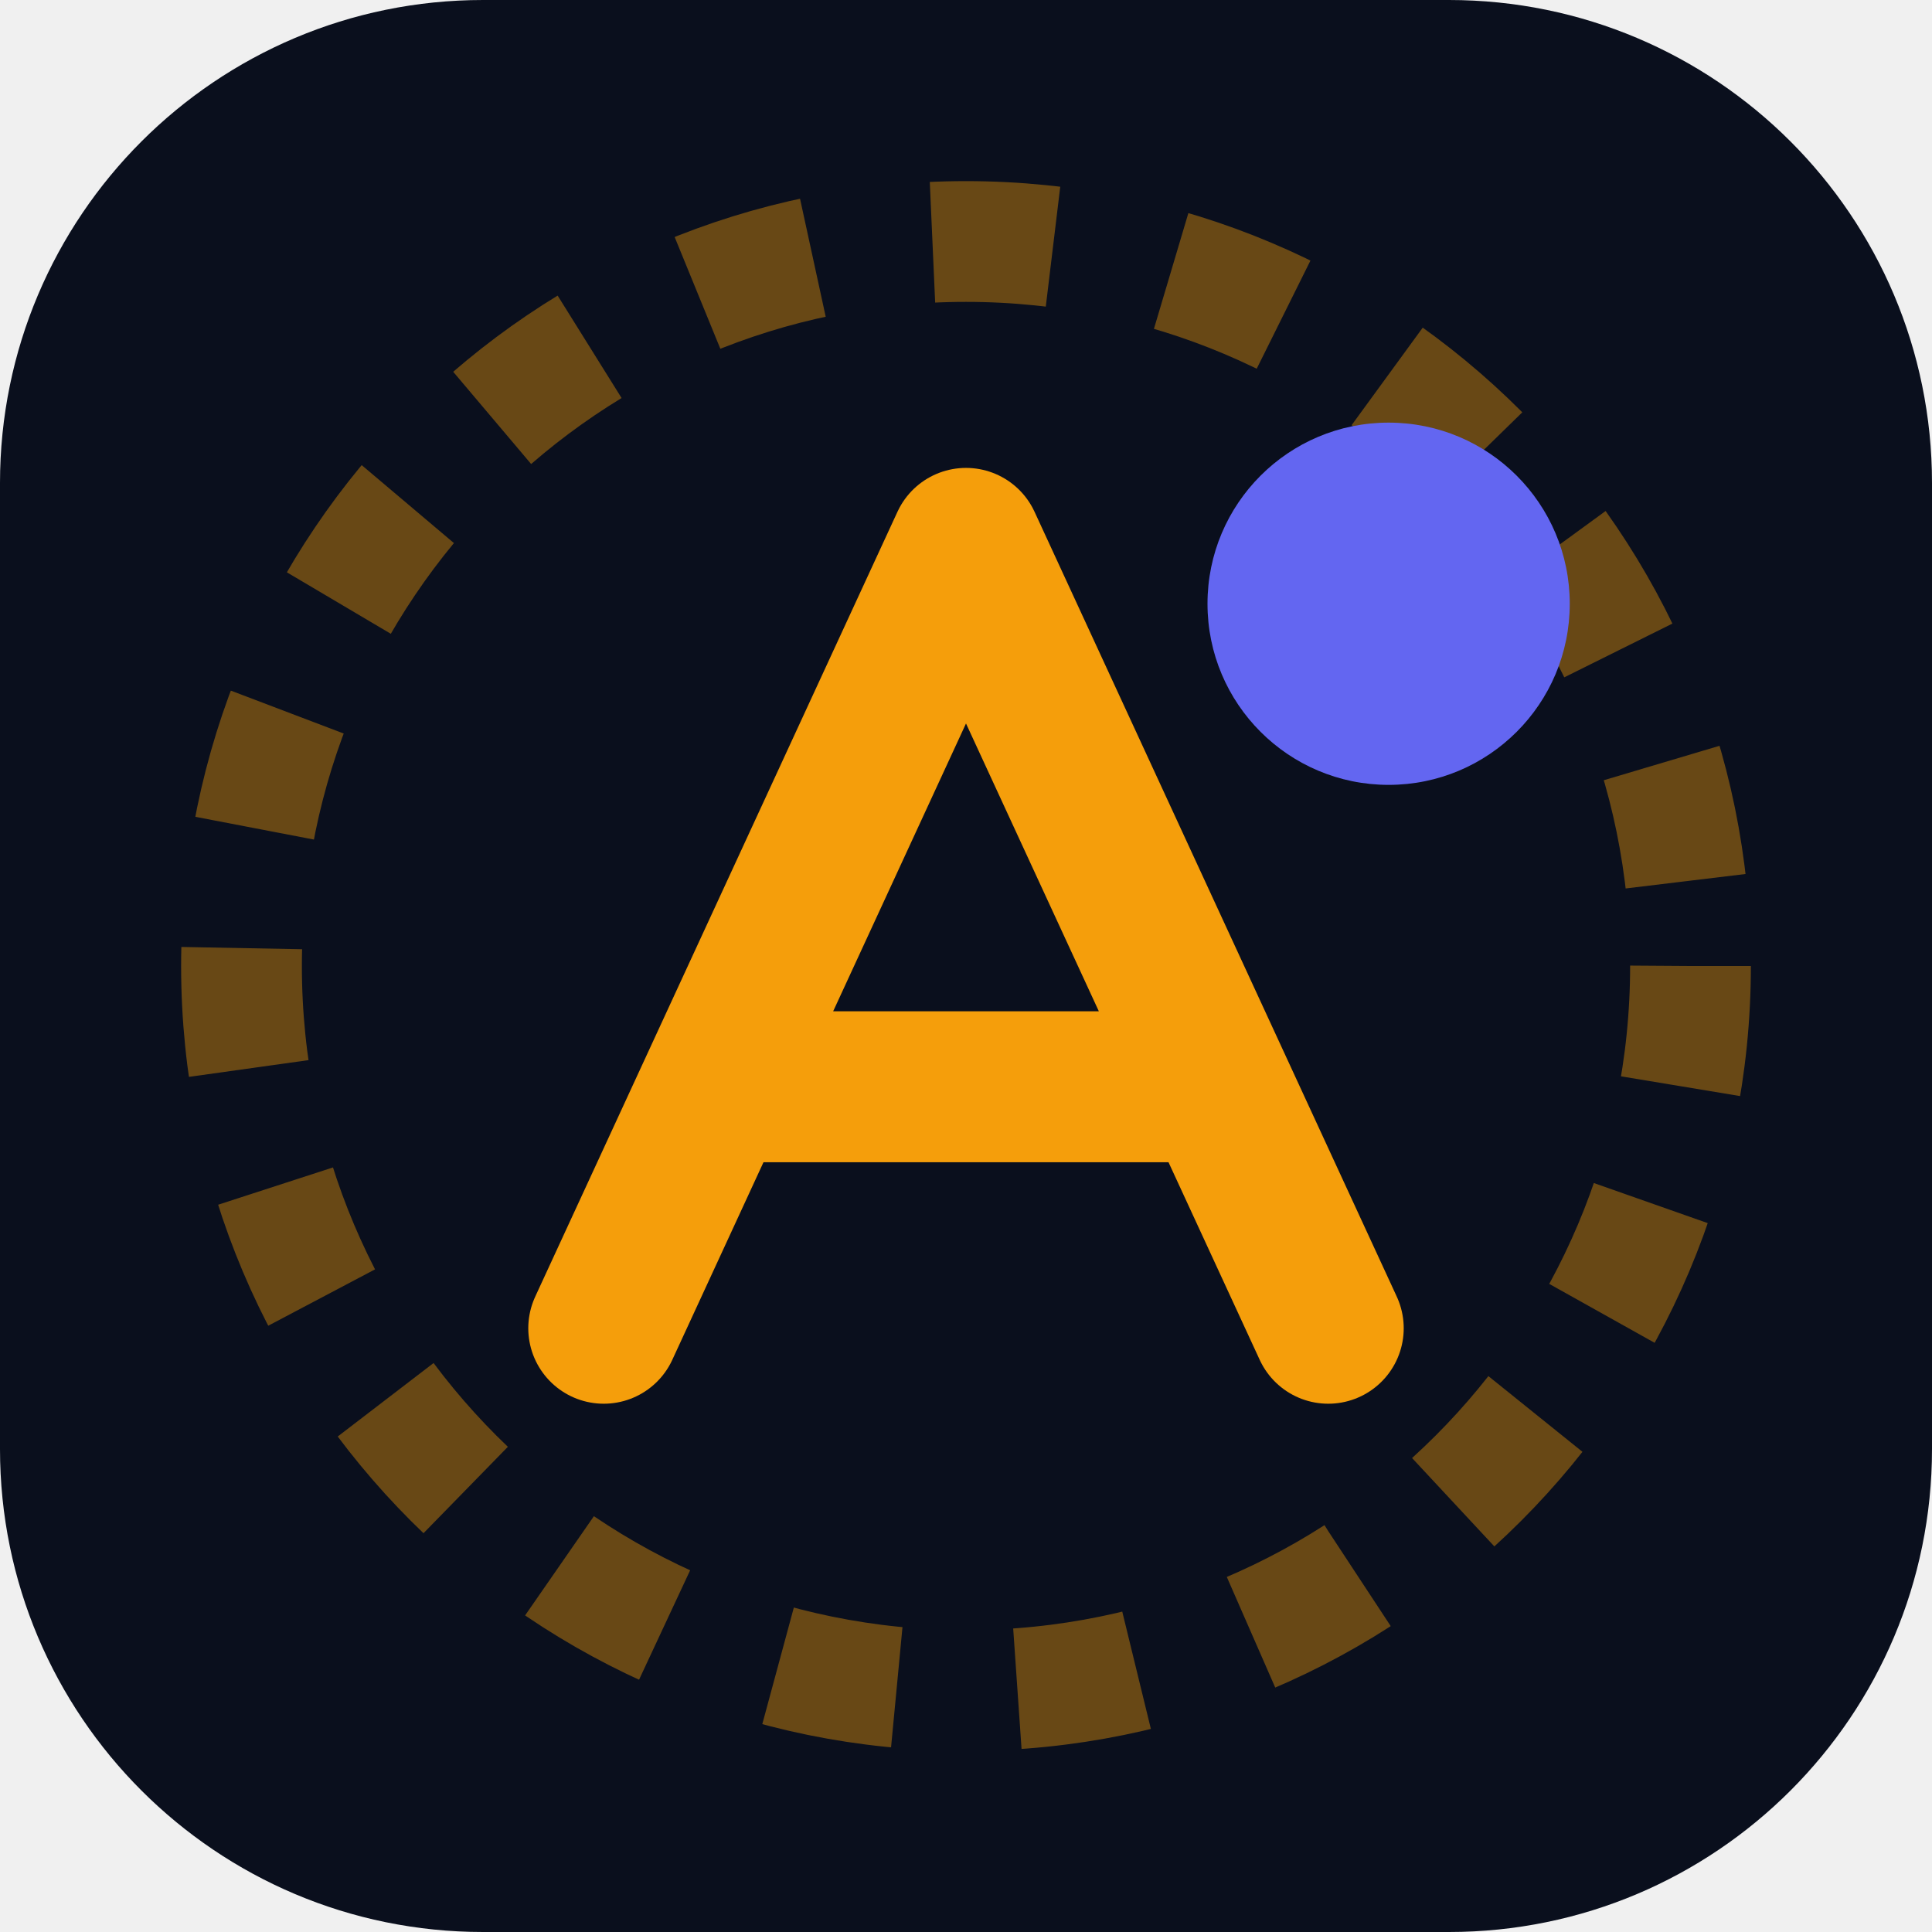
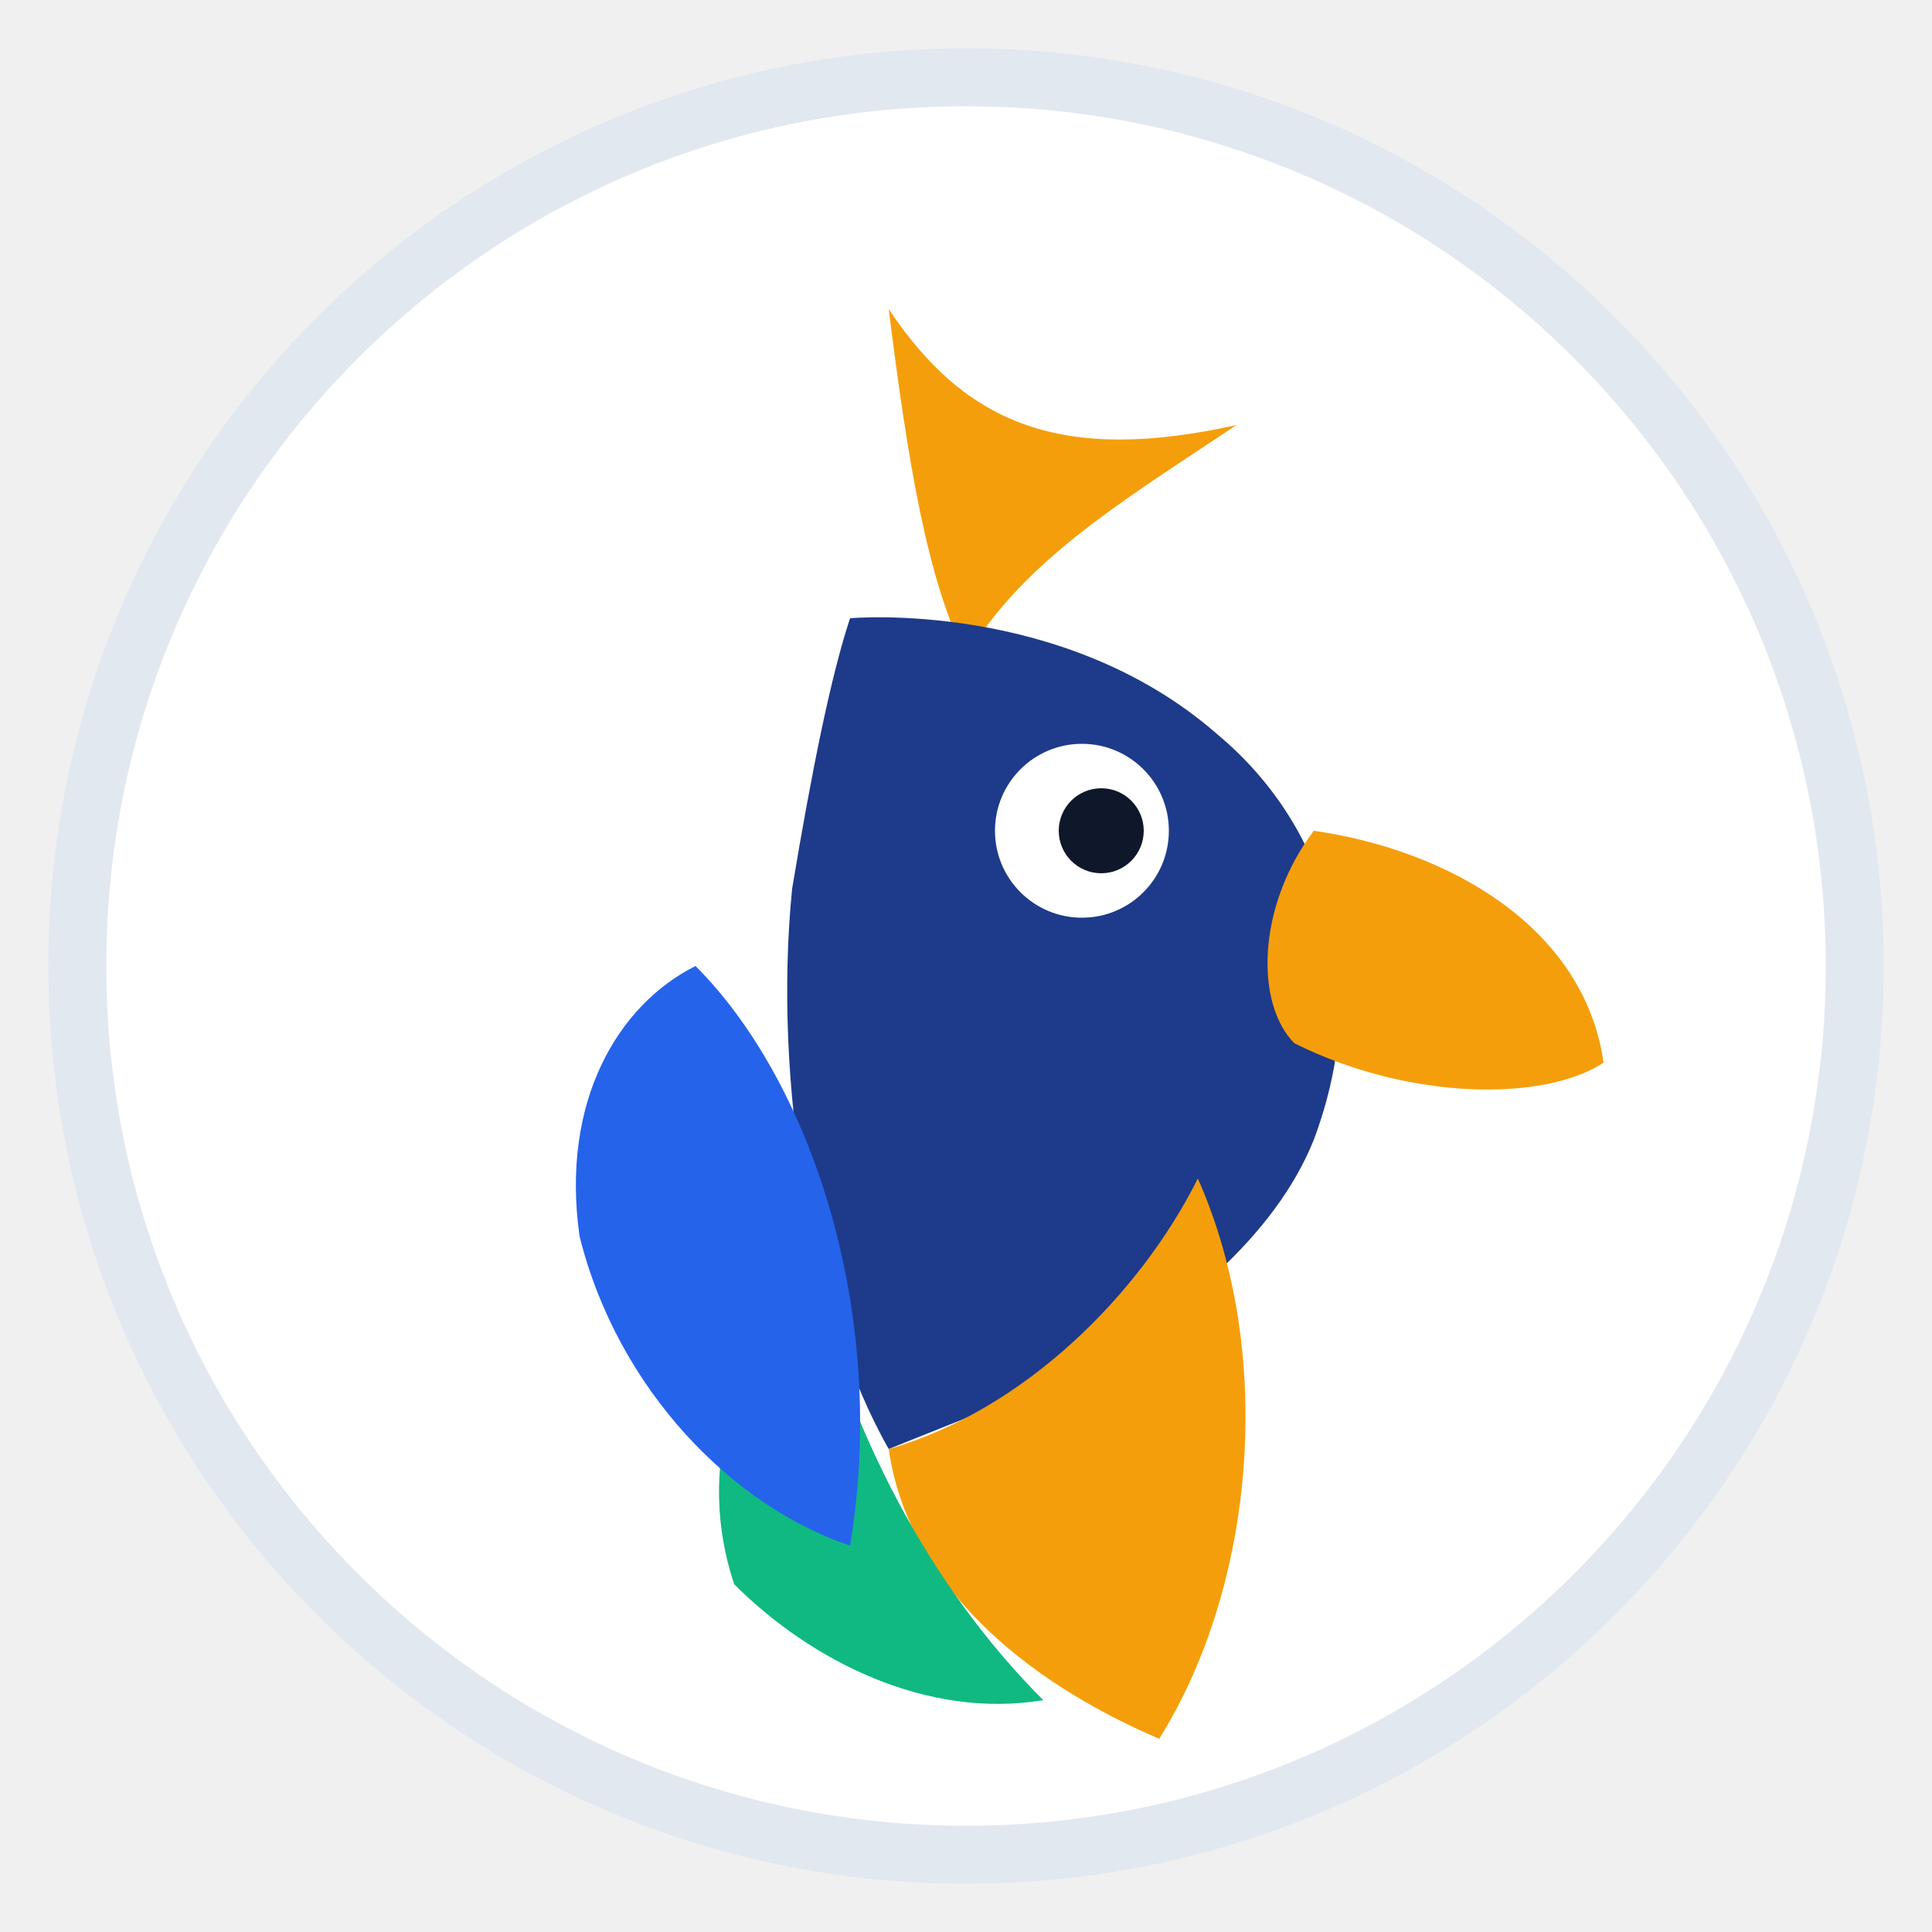
- <svg xmlns="http://www.w3.org/2000/svg" viewBox="0 0 32 32" fill="none">
-   <rect width="32" height="32" rx="8" fill="#0A0F1D" />
-   <circle cx="16" cy="16" r="12" stroke="#F59E0B" stroke-width="2" stroke-dasharray="2 2" opacity="0.4" />
-   <path d="M10 22L16 9L22 22M12 18H20" stroke="#F59E0B" stroke-width="2.5" stroke-linecap="round" stroke-linejoin="round" />
-   <circle cx="23" cy="10" r="3" fill="#6366F1" />
+ <svg xmlns="http://www.w3.org/2000/svg" viewBox="0 0 100 100" fill="none">
+   <circle cx="50" cy="50" r="46" fill="#FFFFFF" stroke="#E2E8F0" stroke-width="3" />
+   <path d="M46 16C50 22 55 24 64 22C58 26 53 29 50 34C48 30 47 24 46 16Z" fill="#F59E0B" />
+   <path d="M44 32C44 32 55 31 63 38C69 43 71 51 68 59C66 64 61 68 56 71L46 75C42 68 40 56 41 46C42 40 43 35 44 32Z" fill="#1E3A8A" />
+   <path d="M68 43C75 44 82 48 83 55C80 57 73 57 67 54C65 52 65 47 68 43Z" fill="#F59E0B" />
+   <circle cx="56" cy="43" r="4.5" fill="#FFFFFF" />
+   <circle cx="57" cy="43" r="2.2" fill="#0F172A" />
+   <path d="M46 75C53 73 59 67 62 61C66 70 65 82 60 90C53 87 47 82 46 75Z" fill="#F59E0B" />
+   <path d="M42 66C44 74 48 82 54 88C48 89 42 86 38 82C36 76 38 70 42 66Z" fill="#10B981" />
+   <path d="M36 50C42 56 46 68 44 80C38 78 32 72 30 64C29 57 32 52 36 50Z" fill="#2563EB" />
</svg>
